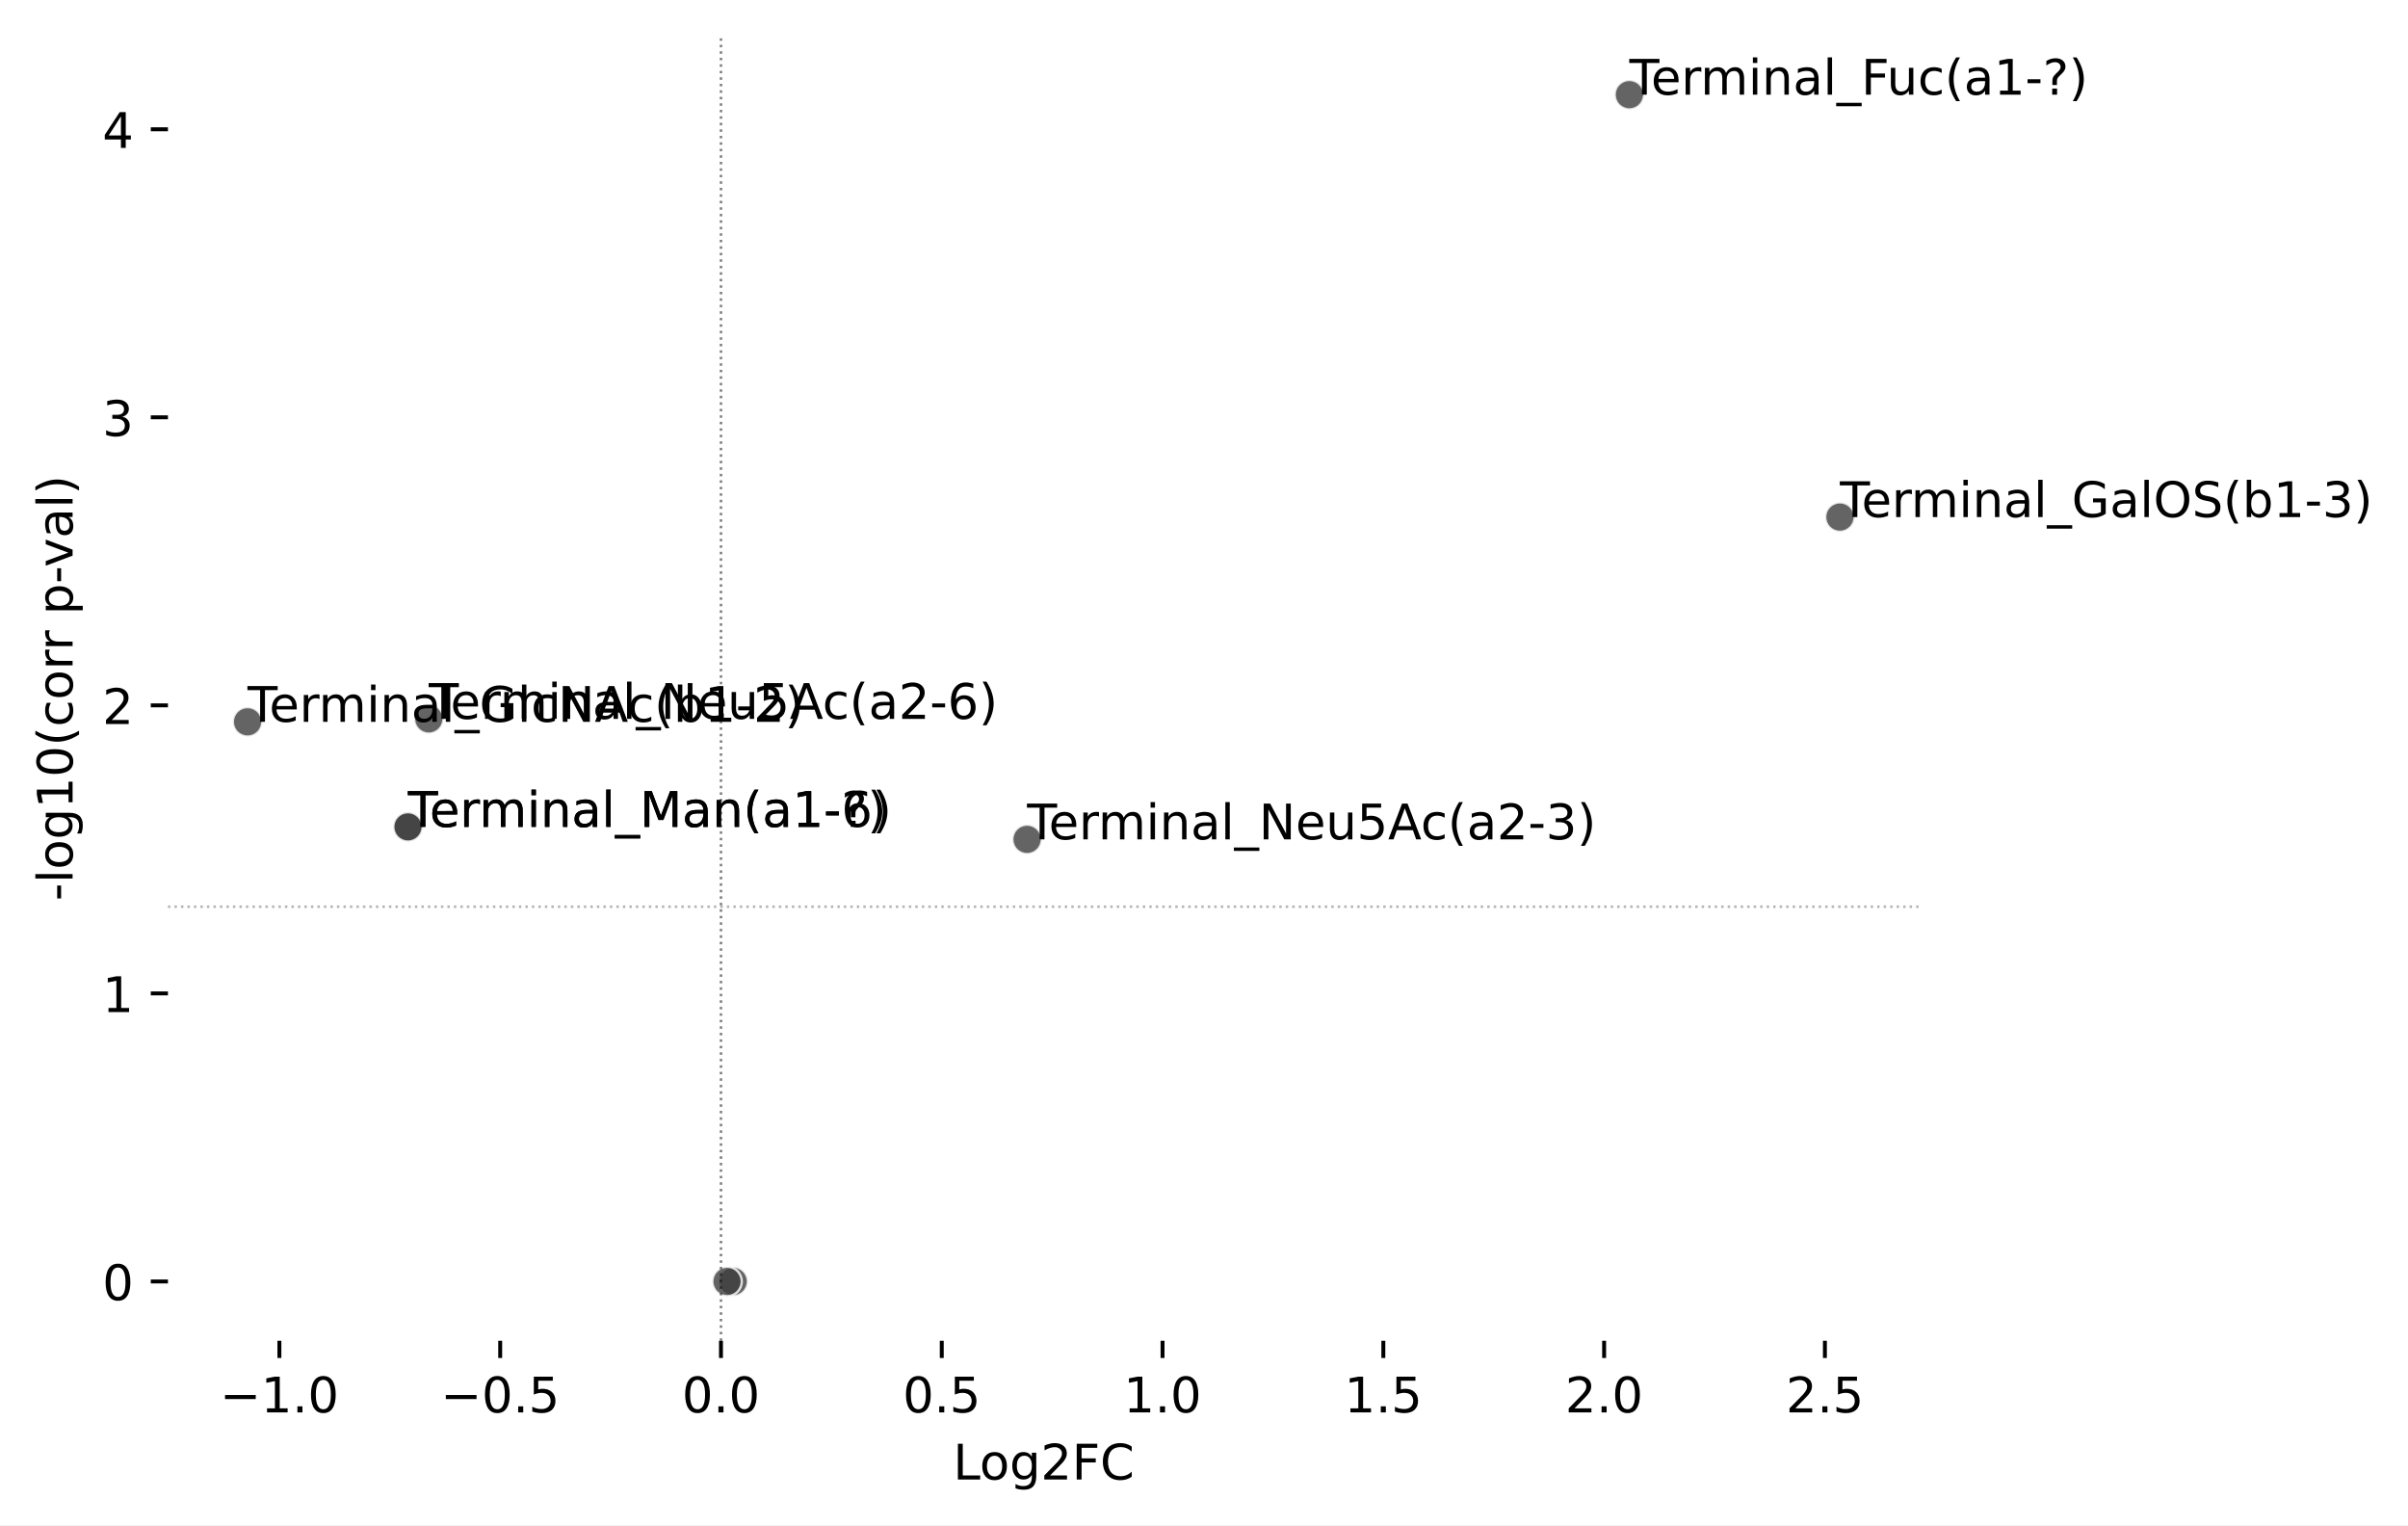
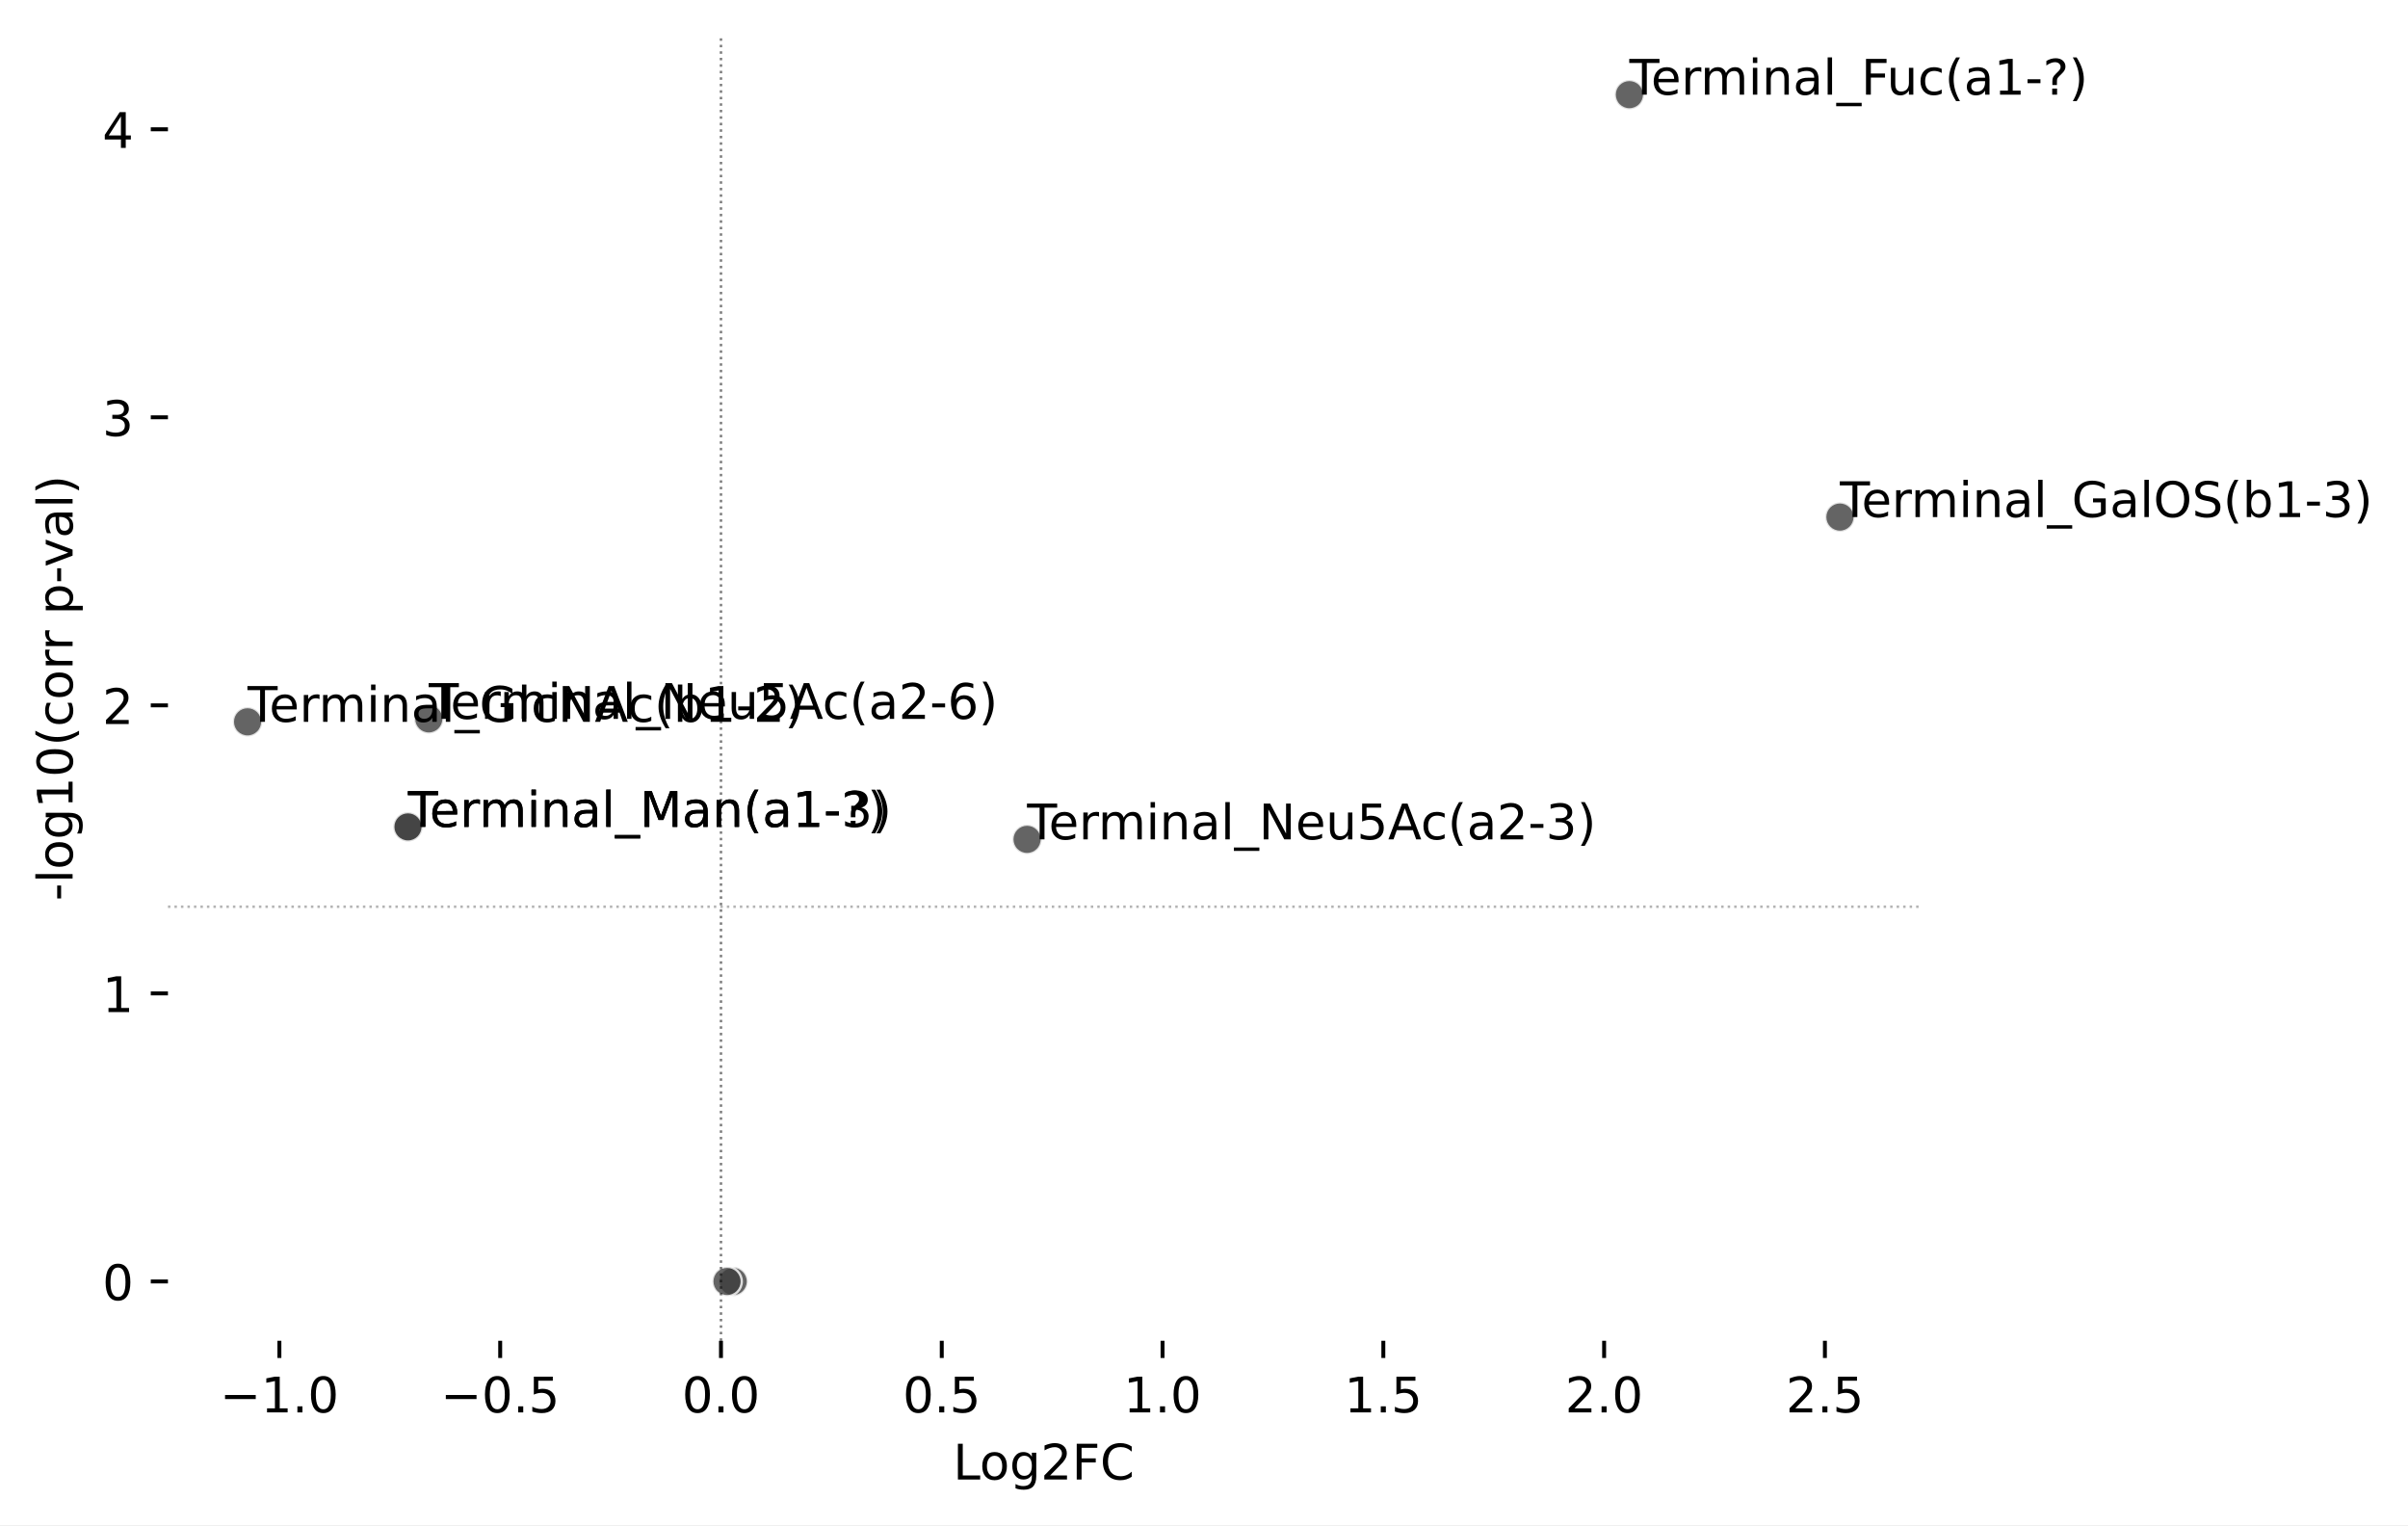
<svg xmlns="http://www.w3.org/2000/svg" xmlns:xlink="http://www.w3.org/1999/xlink" width="490.947pt" height="310.868pt" viewBox="0 0 490.947 310.868" version="1.1">
  <defs>
    <style type="text/css">*{stroke-linejoin: round; stroke-linecap: butt}</style>
  </defs>
  <g id="figure_1">
    <g id="patch_1">
      <path d="M 0 310.868  L 490.947 310.868  L 490.947 0  L 0 0  z " style="fill: #ffffff" />
    </g>
    <g id="axes_1">
      <g id="patch_2">
        <path d="M 34.241 273.312  L 391.361 273.312  L 391.361 7.2  L 34.241 7.2  z " style="fill: #ffffff" />
      </g>
      <g id="PathCollection_1">
        <defs>
-           <path id="m7a9fccf341" d="M 0 3  C 0.796 3 1.559 2.684 2.121 2.121  C 2.684 1.559 3 0.796 3 0  C 3 -0.796 2.684 -1.559 2.121 -2.121  C 1.559 -2.684 0.796 -3 0 -3  C -0.796 -3 -1.559 -2.684 -2.121 -2.121  C -2.684 -1.559 -3 -0.796 -3 0  C -3 0.796 -2.684 1.559 -2.121 2.121  C -1.559 2.684 -0.796 3 0 3  z " style="stroke: #ffffff; stroke-opacity: 0.8; stroke-width: 0.48" />
+           <path id="m7dd6f98928" d="M 0 3  C 0.796 3 1.559 2.684 2.121 2.121  C 2.684 1.559 3 0.796 3 0  C 3 -0.796 2.684 -1.559 2.121 -2.121  C 1.559 -2.684 0.796 -3 0 -3  C -0.796 -3 -1.559 -2.684 -2.121 -2.121  C -2.684 -1.559 -3 -0.796 -3 0  C -3 0.796 -2.684 1.559 -2.121 2.121  C -1.559 2.684 -0.796 3 0 3  z " style="stroke: #ffffff; stroke-opacity: 0.8; stroke-width: 0.48" />
        </defs>
-         <g clip-path="url(#pea404dc3aa)">
-           <use xlink:href="#m7a9fccf341" x="332.201" y="19.296" style="fill: #3e3e3e; fill-opacity: 0.8; stroke: #ffffff; stroke-opacity: 0.8; stroke-width: 0.48" />
-           <use xlink:href="#m7a9fccf341" x="375.128" y="105.401" style="fill: #3e3e3e; fill-opacity: 0.8; stroke: #ffffff; stroke-opacity: 0.8; stroke-width: 0.48" />
-           <use xlink:href="#m7a9fccf341" x="87.421" y="146.534" style="fill: #3e3e3e; fill-opacity: 0.8; stroke: #ffffff; stroke-opacity: 0.8; stroke-width: 0.48" />
-           <use xlink:href="#m7a9fccf341" x="50.473" y="147.137" style="fill: #3e3e3e; fill-opacity: 0.8; stroke: #ffffff; stroke-opacity: 0.8; stroke-width: 0.48" />
-           <use xlink:href="#m7a9fccf341" x="83.178" y="168.552" style="fill: #3e3e3e; fill-opacity: 0.8; stroke: #ffffff; stroke-opacity: 0.8; stroke-width: 0.48" />
-           <use xlink:href="#m7a9fccf341" x="83.178" y="168.552" style="fill: #3e3e3e; fill-opacity: 0.8; stroke: #ffffff; stroke-opacity: 0.8; stroke-width: 0.48" />
-           <use xlink:href="#m7a9fccf341" x="209.402" y="171.096" style="fill: #3e3e3e; fill-opacity: 0.8; stroke: #ffffff; stroke-opacity: 0.8; stroke-width: 0.48" />
-           <use xlink:href="#m7a9fccf341" x="149.481" y="261.216" style="fill: #3e3e3e; fill-opacity: 0.8; stroke: #ffffff; stroke-opacity: 0.8; stroke-width: 0.48" />
-           <use xlink:href="#m7a9fccf341" x="148.231" y="261.216" style="fill: #3e3e3e; fill-opacity: 0.8; stroke: #ffffff; stroke-opacity: 0.8; stroke-width: 0.48" />
+         <g clip-path="url(#p167de5f3a6)">
+           <use xlink:href="#m7dd6f98928" x="332.201" y="19.296" style="fill: #3e3e3e; fill-opacity: 0.8; stroke: #ffffff; stroke-opacity: 0.8; stroke-width: 0.48" />
+           <use xlink:href="#m7dd6f98928" x="375.128" y="105.401" style="fill: #3e3e3e; fill-opacity: 0.8; stroke: #ffffff; stroke-opacity: 0.8; stroke-width: 0.48" />
+           <use xlink:href="#m7dd6f98928" x="87.421" y="146.534" style="fill: #3e3e3e; fill-opacity: 0.8; stroke: #ffffff; stroke-opacity: 0.8; stroke-width: 0.48" />
+           <use xlink:href="#m7dd6f98928" x="50.473" y="147.137" style="fill: #3e3e3e; fill-opacity: 0.8; stroke: #ffffff; stroke-opacity: 0.8; stroke-width: 0.48" />
+           <use xlink:href="#m7dd6f98928" x="83.178" y="168.552" style="fill: #3e3e3e; fill-opacity: 0.8; stroke: #ffffff; stroke-opacity: 0.8; stroke-width: 0.48" />
+           <use xlink:href="#m7dd6f98928" x="83.178" y="168.552" style="fill: #3e3e3e; fill-opacity: 0.8; stroke: #ffffff; stroke-opacity: 0.8; stroke-width: 0.48" />
+           <use xlink:href="#m7dd6f98928" x="209.402" y="171.096" style="fill: #3e3e3e; fill-opacity: 0.8; stroke: #ffffff; stroke-opacity: 0.8; stroke-width: 0.48" />
+           <use xlink:href="#m7dd6f98928" x="149.481" y="261.216" style="fill: #3e3e3e; fill-opacity: 0.8; stroke: #ffffff; stroke-opacity: 0.8; stroke-width: 0.48" />
+           <use xlink:href="#m7dd6f98928" x="148.231" y="261.216" style="fill: #3e3e3e; fill-opacity: 0.8; stroke: #ffffff; stroke-opacity: 0.8; stroke-width: 0.48" />
        </g>
      </g>
      <g id="matplotlib.axis_1">
        <g id="xtick_1">
          <g id="line2d_1">
            <defs>
-               <path id="mf0b6924aff" d="M 0 0  L 0 3.5  " style="stroke: #000000; stroke-width: 0.8" />
+               <path id="m6727a30f99" d="M 0 0  L 0 3.5  " style="stroke: #000000; stroke-width: 0.8" />
            </defs>
            <g>
-               <use xlink:href="#mf0b6924aff" x="56.964" y="273.312" style="stroke: #000000; stroke-width: 0.8" />
+               <use xlink:href="#m6727a30f99" x="56.964" y="273.312" style="stroke: #000000; stroke-width: 0.8" />
            </g>
          </g>
          <g id="text_1">
            <g transform="translate(44.82267 287.9104) scale(0.1 -0.1)">
              <defs>
                <path id="DejaVuSans-2212" d="M 678 2272  L 4684 2272  L 4684 1741  L 678 1741  L 678 2272  z " transform="scale(0.015625)" />
                <path id="DejaVuSans-31" d="M 794 531  L 1825 531  L 1825 4091  L 703 3866  L 703 4441  L 1819 4666  L 2450 4666  L 2450 531  L 3481 531  L 3481 0  L 794 0  L 794 531  z " transform="scale(0.015625)" />
                <path id="DejaVuSans-2e" d="M 684 794  L 1344 794  L 1344 0  L 684 0  L 684 794  z " transform="scale(0.015625)" />
                <path id="DejaVuSans-30" d="M 2034 4250  Q 1547 4250 1301 3770  Q 1056 3291 1056 2328  Q 1056 1369 1301 889  Q 1547 409 2034 409  Q 2525 409 2770 889  Q 3016 1369 3016 2328  Q 3016 3291 2770 3770  Q 2525 4250 2034 4250  z M 2034 4750  Q 2819 4750 3233 4129  Q 3647 3509 3647 2328  Q 3647 1150 3233 529  Q 2819 -91 2034 -91  Q 1250 -91 836 529  Q 422 1150 422 2328  Q 422 3509 836 4129  Q 1250 4750 2034 4750  z " transform="scale(0.015625)" />
              </defs>
              <use xlink:href="#DejaVuSans-2212" />
              <use xlink:href="#DejaVuSans-31" x="83.789" />
              <use xlink:href="#DejaVuSans-2e" x="147.412" />
              <use xlink:href="#DejaVuSans-30" x="179.199" />
            </g>
          </g>
        </g>
        <g id="xtick_2">
          <g id="line2d_2">
            <g>
-               <use xlink:href="#mf0b6924aff" x="101.979" y="273.312" style="stroke: #000000; stroke-width: 0.8" />
+               <use xlink:href="#m6727a30f99" x="101.979" y="273.312" style="stroke: #000000; stroke-width: 0.8" />
            </g>
          </g>
          <g id="text_2">
            <g transform="translate(89.83716 287.9104) scale(0.1 -0.1)">
              <defs>
                <path id="DejaVuSans-35" d="M 691 4666  L 3169 4666  L 3169 4134  L 1269 4134  L 1269 2991  Q 1406 3038 1543 3061  Q 1681 3084 1819 3084  Q 2600 3084 3056 2656  Q 3513 2228 3513 1497  Q 3513 744 3044 326  Q 2575 -91 1722 -91  Q 1428 -91 1123 -41  Q 819 9 494 109  L 494 744  Q 775 591 1075 516  Q 1375 441 1709 441  Q 2250 441 2565 725  Q 2881 1009 2881 1497  Q 2881 1984 2565 2268  Q 2250 2553 1709 2553  Q 1456 2553 1204 2497  Q 953 2441 691 2322  L 691 4666  z " transform="scale(0.015625)" />
              </defs>
              <use xlink:href="#DejaVuSans-2212" />
              <use xlink:href="#DejaVuSans-30" x="83.789" />
              <use xlink:href="#DejaVuSans-2e" x="147.412" />
              <use xlink:href="#DejaVuSans-35" x="179.199" />
            </g>
          </g>
        </g>
        <g id="xtick_3">
          <g id="line2d_3">
            <g>
-               <use xlink:href="#mf0b6924aff" x="146.993" y="273.312" style="stroke: #000000; stroke-width: 0.8" />
+               <use xlink:href="#m6727a30f99" x="146.993" y="273.312" style="stroke: #000000; stroke-width: 0.8" />
            </g>
          </g>
          <g id="text_3">
            <g transform="translate(139.0415 287.9104) scale(0.1 -0.1)">
              <use xlink:href="#DejaVuSans-30" />
              <use xlink:href="#DejaVuSans-2e" x="63.623" />
              <use xlink:href="#DejaVuSans-30" x="95.41" />
            </g>
          </g>
        </g>
        <g id="xtick_4">
          <g id="line2d_4">
            <g>
-               <use xlink:href="#mf0b6924aff" x="192.008" y="273.312" style="stroke: #000000; stroke-width: 0.8" />
+               <use xlink:href="#m6727a30f99" x="192.008" y="273.312" style="stroke: #000000; stroke-width: 0.8" />
            </g>
          </g>
          <g id="text_4">
            <g transform="translate(184.056 287.9104) scale(0.1 -0.1)">
              <use xlink:href="#DejaVuSans-30" />
              <use xlink:href="#DejaVuSans-2e" x="63.623" />
              <use xlink:href="#DejaVuSans-35" x="95.41" />
            </g>
          </g>
        </g>
        <g id="xtick_5">
          <g id="line2d_5">
            <g>
-               <use xlink:href="#mf0b6924aff" x="237.022" y="273.312" style="stroke: #000000; stroke-width: 0.8" />
+               <use xlink:href="#m6727a30f99" x="237.022" y="273.312" style="stroke: #000000; stroke-width: 0.8" />
            </g>
          </g>
          <g id="text_5">
            <g transform="translate(229.0705 287.9104) scale(0.1 -0.1)">
              <use xlink:href="#DejaVuSans-31" />
              <use xlink:href="#DejaVuSans-2e" x="63.623" />
              <use xlink:href="#DejaVuSans-30" x="95.41" />
            </g>
          </g>
        </g>
        <g id="xtick_6">
          <g id="line2d_6">
            <g>
-               <use xlink:href="#mf0b6924aff" x="282.037" y="273.312" style="stroke: #000000; stroke-width: 0.8" />
+               <use xlink:href="#m6727a30f99" x="282.037" y="273.312" style="stroke: #000000; stroke-width: 0.8" />
            </g>
          </g>
          <g id="text_6">
            <g transform="translate(274.085 287.9104) scale(0.1 -0.1)">
              <use xlink:href="#DejaVuSans-31" />
              <use xlink:href="#DejaVuSans-2e" x="63.623" />
              <use xlink:href="#DejaVuSans-35" x="95.41" />
            </g>
          </g>
        </g>
        <g id="xtick_7">
          <g id="line2d_7">
            <g>
-               <use xlink:href="#mf0b6924aff" x="327.051" y="273.312" style="stroke: #000000; stroke-width: 0.8" />
+               <use xlink:href="#m6727a30f99" x="327.051" y="273.312" style="stroke: #000000; stroke-width: 0.8" />
            </g>
          </g>
          <g id="text_7">
            <g transform="translate(319.0995 287.9104) scale(0.1 -0.1)">
              <defs>
                <path id="DejaVuSans-32" d="M 1228 531  L 3431 531  L 3431 0  L 469 0  L 469 531  Q 828 903 1448 1529  Q 2069 2156 2228 2338  Q 2531 2678 2651 2914  Q 2772 3150 2772 3378  Q 2772 3750 2511 3984  Q 2250 4219 1831 4219  Q 1534 4219 1204 4116  Q 875 4013 500 3803  L 500 4441  Q 881 4594 1212 4672  Q 1544 4750 1819 4750  Q 2544 4750 2975 4387  Q 3406 4025 3406 3419  Q 3406 3131 3298 2873  Q 3191 2616 2906 2266  Q 2828 2175 2409 1742  Q 1991 1309 1228 531  z " transform="scale(0.015625)" />
              </defs>
              <use xlink:href="#DejaVuSans-32" />
              <use xlink:href="#DejaVuSans-2e" x="63.623" />
              <use xlink:href="#DejaVuSans-30" x="95.41" />
            </g>
          </g>
        </g>
        <g id="xtick_8">
          <g id="line2d_8">
            <g>
-               <use xlink:href="#mf0b6924aff" x="372.066" y="273.312" style="stroke: #000000; stroke-width: 0.8" />
+               <use xlink:href="#m6727a30f99" x="372.066" y="273.312" style="stroke: #000000; stroke-width: 0.8" />
            </g>
          </g>
          <g id="text_8">
            <g transform="translate(364.114 287.9104) scale(0.1 -0.1)">
              <use xlink:href="#DejaVuSans-32" />
              <use xlink:href="#DejaVuSans-2e" x="63.623" />
              <use xlink:href="#DejaVuSans-35" x="95.41" />
            </g>
          </g>
        </g>
        <g id="text_9">
          <g transform="translate(194.3202 301.5886) scale(0.1 -0.1)">
            <defs>
              <path id="DejaVuSans-4c" d="M 628 4666  L 1259 4666  L 1259 531  L 3531 531  L 3531 0  L 628 0  L 628 4666  z " transform="scale(0.015625)" />
              <path id="DejaVuSans-6f" d="M 1959 3097  Q 1497 3097 1228 2736  Q 959 2375 959 1747  Q 959 1119 1226 758  Q 1494 397 1959 397  Q 2419 397 2687 759  Q 2956 1122 2956 1747  Q 2956 2369 2687 2733  Q 2419 3097 1959 3097  z M 1959 3584  Q 2709 3584 3137 3096  Q 3566 2609 3566 1747  Q 3566 888 3137 398  Q 2709 -91 1959 -91  Q 1206 -91 779 398  Q 353 888 353 1747  Q 353 2609 779 3096  Q 1206 3584 1959 3584  z " transform="scale(0.015625)" />
              <path id="DejaVuSans-67" d="M 2906 1791  Q 2906 2416 2648 2759  Q 2391 3103 1925 3103  Q 1463 3103 1205 2759  Q 947 2416 947 1791  Q 947 1169 1205 825  Q 1463 481 1925 481  Q 2391 481 2648 825  Q 2906 1169 2906 1791  z M 3481 434  Q 3481 -459 3084 -895  Q 2688 -1331 1869 -1331  Q 1566 -1331 1297 -1286  Q 1028 -1241 775 -1147  L 775 -588  Q 1028 -725 1275 -790  Q 1522 -856 1778 -856  Q 2344 -856 2625 -561  Q 2906 -266 2906 331  L 2906 616  Q 2728 306 2450 153  Q 2172 0 1784 0  Q 1141 0 747 490  Q 353 981 353 1791  Q 353 2603 747 3093  Q 1141 3584 1784 3584  Q 2172 3584 2450 3431  Q 2728 3278 2906 2969  L 2906 3500  L 3481 3500  L 3481 434  z " transform="scale(0.015625)" />
              <path id="DejaVuSans-46" d="M 628 4666  L 3309 4666  L 3309 4134  L 1259 4134  L 1259 2759  L 3109 2759  L 3109 2228  L 1259 2228  L 1259 0  L 628 0  L 628 4666  z " transform="scale(0.015625)" />
              <path id="DejaVuSans-43" d="M 4122 4306  L 4122 3641  Q 3803 3938 3442 4084  Q 3081 4231 2675 4231  Q 1875 4231 1450 3742  Q 1025 3253 1025 2328  Q 1025 1406 1450 917  Q 1875 428 2675 428  Q 3081 428 3442 575  Q 3803 722 4122 1019  L 4122 359  Q 3791 134 3420 21  Q 3050 -91 2638 -91  Q 1578 -91 968 557  Q 359 1206 359 2328  Q 359 3453 968 4101  Q 1578 4750 2638 4750  Q 3056 4750 3426 4639  Q 3797 4528 4122 4306  z " transform="scale(0.015625)" />
            </defs>
            <use xlink:href="#DejaVuSans-4c" />
            <use xlink:href="#DejaVuSans-6f" x="53.963" />
            <use xlink:href="#DejaVuSans-67" x="115.145" />
            <use xlink:href="#DejaVuSans-32" x="178.621" />
            <use xlink:href="#DejaVuSans-46" x="242.244" />
            <use xlink:href="#DejaVuSans-43" x="299.764" />
          </g>
        </g>
      </g>
      <g id="matplotlib.axis_2">
        <g id="ytick_1">
          <g id="line2d_9">
            <defs>
-               <path id="m17c3572cb4" d="M 0 0  L -3.5 0  " style="stroke: #000000; stroke-width: 0.8" />
+               <path id="mb93ea4be23" d="M 0 0  L -3.5 0  " style="stroke: #000000; stroke-width: 0.8" />
            </defs>
            <g>
-               <use xlink:href="#m17c3572cb4" x="34.241" y="261.216" style="stroke: #000000; stroke-width: 0.8" />
+               <use xlink:href="#mb93ea4be23" x="34.241" y="261.216" style="stroke: #000000; stroke-width: 0.8" />
            </g>
          </g>
          <g id="text_10">
            <g transform="translate(20.87813 265.0152) scale(0.1 -0.1)">
              <use xlink:href="#DejaVuSans-30" />
            </g>
          </g>
        </g>
        <g id="ytick_2">
          <g id="line2d_10">
            <g>
-               <use xlink:href="#m17c3572cb4" x="34.241" y="202.501" style="stroke: #000000; stroke-width: 0.8" />
+               <use xlink:href="#mb93ea4be23" x="34.241" y="202.501" style="stroke: #000000; stroke-width: 0.8" />
            </g>
          </g>
          <g id="text_11">
            <g transform="translate(20.87813 206.2998) scale(0.1 -0.1)">
              <use xlink:href="#DejaVuSans-31" />
            </g>
          </g>
        </g>
        <g id="ytick_3">
          <g id="line2d_11">
            <g>
-               <use xlink:href="#m17c3572cb4" x="34.241" y="143.785" style="stroke: #000000; stroke-width: 0.8" />
+               <use xlink:href="#mb93ea4be23" x="34.241" y="143.785" style="stroke: #000000; stroke-width: 0.8" />
            </g>
          </g>
          <g id="text_12">
            <g transform="translate(20.87813 147.5844) scale(0.1 -0.1)">
              <use xlink:href="#DejaVuSans-32" />
            </g>
          </g>
        </g>
        <g id="ytick_4">
          <g id="line2d_12">
            <g>
-               <use xlink:href="#m17c3572cb4" x="34.241" y="85.07" style="stroke: #000000; stroke-width: 0.8" />
+               <use xlink:href="#mb93ea4be23" x="34.241" y="85.07" style="stroke: #000000; stroke-width: 0.8" />
            </g>
          </g>
          <g id="text_13">
            <g transform="translate(20.87813 88.86893) scale(0.1 -0.1)">
              <defs>
                <path id="DejaVuSans-33" d="M 2597 2516  Q 3050 2419 3304 2112  Q 3559 1806 3559 1356  Q 3559 666 3084 287  Q 2609 -91 1734 -91  Q 1441 -91 1130 -33  Q 819 25 488 141  L 488 750  Q 750 597 1062 519  Q 1375 441 1716 441  Q 2309 441 2620 675  Q 2931 909 2931 1356  Q 2931 1769 2642 2001  Q 2353 2234 1838 2234  L 1294 2234  L 1294 2753  L 1863 2753  Q 2328 2753 2575 2939  Q 2822 3125 2822 3475  Q 2822 3834 2567 4026  Q 2313 4219 1838 4219  Q 1578 4219 1281 4162  Q 984 4106 628 3988  L 628 4550  Q 988 4650 1302 4700  Q 1616 4750 1894 4750  Q 2613 4750 3031 4423  Q 3450 4097 3450 3541  Q 3450 3153 3228 2886  Q 3006 2619 2597 2516  z " transform="scale(0.015625)" />
              </defs>
              <use xlink:href="#DejaVuSans-33" />
            </g>
          </g>
        </g>
        <g id="ytick_5">
          <g id="line2d_13">
            <g>
-               <use xlink:href="#m17c3572cb4" x="34.241" y="26.354" style="stroke: #000000; stroke-width: 0.8" />
+               <use xlink:href="#mb93ea4be23" x="34.241" y="26.354" style="stroke: #000000; stroke-width: 0.8" />
            </g>
          </g>
          <g id="text_14">
            <g transform="translate(20.87813 30.1535) scale(0.1 -0.1)">
              <defs>
                <path id="DejaVuSans-34" d="M 2419 4116  L 825 1625  L 2419 1625  L 2419 4116  z M 2253 4666  L 3047 4666  L 3047 1625  L 3713 1625  L 3713 1100  L 3047 1100  L 3047 0  L 2419 0  L 2419 1100  L 313 1100  L 313 1709  L 2253 4666  z " transform="scale(0.015625)" />
              </defs>
              <use xlink:href="#DejaVuSans-34" />
            </g>
          </g>
        </g>
        <g id="text_15">
          <g transform="translate(14.79844 183.6271) rotate(-90) scale(0.1 -0.1)">
            <defs>
              <path id="DejaVuSans-2d" d="M 313 2009  L 1997 2009  L 1997 1497  L 313 1497  L 313 2009  z " transform="scale(0.015625)" />
              <path id="DejaVuSans-6c" d="M 603 4863  L 1178 4863  L 1178 0  L 603 0  L 603 4863  z " transform="scale(0.015625)" />
              <path id="DejaVuSans-28" d="M 1984 4856  Q 1566 4138 1362 3434  Q 1159 2731 1159 2009  Q 1159 1288 1364 580  Q 1569 -128 1984 -844  L 1484 -844  Q 1016 -109 783 600  Q 550 1309 550 2009  Q 550 2706 781 3412  Q 1013 4119 1484 4856  L 1984 4856  z " transform="scale(0.015625)" />
              <path id="DejaVuSans-63" d="M 3122 3366  L 3122 2828  Q 2878 2963 2633 3030  Q 2388 3097 2138 3097  Q 1578 3097 1268 2742  Q 959 2388 959 1747  Q 959 1106 1268 751  Q 1578 397 2138 397  Q 2388 397 2633 464  Q 2878 531 3122 666  L 3122 134  Q 2881 22 2623 -34  Q 2366 -91 2075 -91  Q 1284 -91 818 406  Q 353 903 353 1747  Q 353 2603 823 3093  Q 1294 3584 2113 3584  Q 2378 3584 2631 3529  Q 2884 3475 3122 3366  z " transform="scale(0.015625)" />
              <path id="DejaVuSans-72" d="M 2631 2963  Q 2534 3019 2420 3045  Q 2306 3072 2169 3072  Q 1681 3072 1420 2755  Q 1159 2438 1159 1844  L 1159 0  L 581 0  L 581 3500  L 1159 3500  L 1159 2956  Q 1341 3275 1631 3429  Q 1922 3584 2338 3584  Q 2397 3584 2469 3576  Q 2541 3569 2628 3553  L 2631 2963  z " transform="scale(0.015625)" />
              <path id="DejaVuSans-20" transform="scale(0.015625)" />
              <path id="DejaVuSans-70" d="M 1159 525  L 1159 -1331  L 581 -1331  L 581 3500  L 1159 3500  L 1159 2969  Q 1341 3281 1617 3432  Q 1894 3584 2278 3584  Q 2916 3584 3314 3078  Q 3713 2572 3713 1747  Q 3713 922 3314 415  Q 2916 -91 2278 -91  Q 1894 -91 1617 61  Q 1341 213 1159 525  z M 3116 1747  Q 3116 2381 2855 2742  Q 2594 3103 2138 3103  Q 1681 3103 1420 2742  Q 1159 2381 1159 1747  Q 1159 1113 1420 752  Q 1681 391 2138 391  Q 2594 391 2855 752  Q 3116 1113 3116 1747  z " transform="scale(0.015625)" />
              <path id="DejaVuSans-76" d="M 191 3500  L 800 3500  L 1894 563  L 2988 3500  L 3597 3500  L 2284 0  L 1503 0  L 191 3500  z " transform="scale(0.015625)" />
              <path id="DejaVuSans-61" d="M 2194 1759  Q 1497 1759 1228 1600  Q 959 1441 959 1056  Q 959 750 1161 570  Q 1363 391 1709 391  Q 2188 391 2477 730  Q 2766 1069 2766 1631  L 2766 1759  L 2194 1759  z M 3341 1997  L 3341 0  L 2766 0  L 2766 531  Q 2569 213 2275 61  Q 1981 -91 1556 -91  Q 1019 -91 701 211  Q 384 513 384 1019  Q 384 1609 779 1909  Q 1175 2209 1959 2209  L 2766 2209  L 2766 2266  Q 2766 2663 2505 2880  Q 2244 3097 1772 3097  Q 1472 3097 1187 3025  Q 903 2953 641 2809  L 641 3341  Q 956 3463 1253 3523  Q 1550 3584 1831 3584  Q 2591 3584 2966 3190  Q 3341 2797 3341 1997  z " transform="scale(0.015625)" />
              <path id="DejaVuSans-29" d="M 513 4856  L 1013 4856  Q 1481 4119 1714 3412  Q 1947 2706 1947 2009  Q 1947 1309 1714 600  Q 1481 -109 1013 -844  L 513 -844  Q 928 -128 1133 580  Q 1338 1288 1338 2009  Q 1338 2731 1133 3434  Q 928 4138 513 4856  z " transform="scale(0.015625)" />
            </defs>
            <use xlink:href="#DejaVuSans-2d" />
            <use xlink:href="#DejaVuSans-6c" x="36.084" />
            <use xlink:href="#DejaVuSans-6f" x="63.867" />
            <use xlink:href="#DejaVuSans-67" x="125.049" />
            <use xlink:href="#DejaVuSans-31" x="188.525" />
            <use xlink:href="#DejaVuSans-30" x="252.148" />
            <use xlink:href="#DejaVuSans-28" x="315.771" />
            <use xlink:href="#DejaVuSans-63" x="354.785" />
            <use xlink:href="#DejaVuSans-6f" x="409.766" />
            <use xlink:href="#DejaVuSans-72" x="470.947" />
            <use xlink:href="#DejaVuSans-72" x="510.311" />
            <use xlink:href="#DejaVuSans-20" x="551.424" />
            <use xlink:href="#DejaVuSans-70" x="583.211" />
            <use xlink:href="#DejaVuSans-2d" x="646.688" />
            <use xlink:href="#DejaVuSans-76" x="680.146" />
            <use xlink:href="#DejaVuSans-61" x="739.326" />
            <use xlink:href="#DejaVuSans-6c" x="800.605" />
            <use xlink:href="#DejaVuSans-29" x="828.389" />
          </g>
        </g>
      </g>
      <g id="line2d_14">
-         <path d="M 34.241 184.825  L 391.361 184.825  " clip-path="url(#pea404dc3aa)" style="fill: none; stroke-dasharray: 0.5,0.825; stroke-dashoffset: 0; stroke: #000000; stroke-opacity: 0.3; stroke-width: 0.5" />
+         <path d="M 34.241 184.825  L 391.361 184.825  " clip-path="url(#p167de5f3a6)" style="fill: none; stroke-dasharray: 0.5,0.825; stroke-dashoffset: 0; stroke: #000000; stroke-opacity: 0.3; stroke-width: 0.5" />
      </g>
      <g id="line2d_15">
-         <path d="M 146.993 273.312  L 146.993 7.2  " clip-path="url(#pea404dc3aa)" style="fill: none; stroke-dasharray: 0.5,0.825; stroke-dashoffset: 0; stroke: #000000; stroke-opacity: 0.3; stroke-width: 0.5" />
+         <path d="M 146.993 273.312  L 146.993 7.2  " clip-path="url(#p167de5f3a6)" style="fill: none; stroke-dasharray: 0.5,0.825; stroke-dashoffset: 0; stroke: #000000; stroke-opacity: 0.3; stroke-width: 0.5" />
      </g>
      <g id="line2d_16">
-         <path d="M 146.993 273.312  L 146.993 7.2  " clip-path="url(#pea404dc3aa)" style="fill: none; stroke-dasharray: 0.5,0.825; stroke-dashoffset: 0; stroke: #000000; stroke-opacity: 0.3; stroke-width: 0.5" />
+         <path d="M 146.993 273.312  L 146.993 7.2  " clip-path="url(#p167de5f3a6)" style="fill: none; stroke-dasharray: 0.5,0.825; stroke-dashoffset: 0; stroke: #000000; stroke-opacity: 0.3; stroke-width: 0.5" />
      </g>
      <g id="text_16">
        <g transform="translate(332.2012 19.296) scale(0.1 -0.1)">
          <defs>
            <path id="DejaVuSans-54" d="M -19 4666  L 3928 4666  L 3928 4134  L 2272 4134  L 2272 0  L 1638 0  L 1638 4134  L -19 4134  L -19 4666  z " transform="scale(0.015625)" />
            <path id="DejaVuSans-65" d="M 3597 1894  L 3597 1613  L 953 1613  Q 991 1019 1311 708  Q 1631 397 2203 397  Q 2534 397 2845 478  Q 3156 559 3463 722  L 3463 178  Q 3153 47 2828 -22  Q 2503 -91 2169 -91  Q 1331 -91 842 396  Q 353 884 353 1716  Q 353 2575 817 3079  Q 1281 3584 2069 3584  Q 2775 3584 3186 3129  Q 3597 2675 3597 1894  z M 3022 2063  Q 3016 2534 2758 2815  Q 2500 3097 2075 3097  Q 1594 3097 1305 2825  Q 1016 2553 972 2059  L 3022 2063  z " transform="scale(0.015625)" />
            <path id="DejaVuSans-6d" d="M 3328 2828  Q 3544 3216 3844 3400  Q 4144 3584 4550 3584  Q 5097 3584 5394 3201  Q 5691 2819 5691 2113  L 5691 0  L 5113 0  L 5113 2094  Q 5113 2597 4934 2840  Q 4756 3084 4391 3084  Q 3944 3084 3684 2787  Q 3425 2491 3425 1978  L 3425 0  L 2847 0  L 2847 2094  Q 2847 2600 2669 2842  Q 2491 3084 2119 3084  Q 1678 3084 1418 2786  Q 1159 2488 1159 1978  L 1159 0  L 581 0  L 581 3500  L 1159 3500  L 1159 2956  Q 1356 3278 1631 3431  Q 1906 3584 2284 3584  Q 2666 3584 2933 3390  Q 3200 3197 3328 2828  z " transform="scale(0.015625)" />
            <path id="DejaVuSans-69" d="M 603 3500  L 1178 3500  L 1178 0  L 603 0  L 603 3500  z M 603 4863  L 1178 4863  L 1178 4134  L 603 4134  L 603 4863  z " transform="scale(0.015625)" />
            <path id="DejaVuSans-6e" d="M 3513 2113  L 3513 0  L 2938 0  L 2938 2094  Q 2938 2591 2744 2837  Q 2550 3084 2163 3084  Q 1697 3084 1428 2787  Q 1159 2491 1159 1978  L 1159 0  L 581 0  L 581 3500  L 1159 3500  L 1159 2956  Q 1366 3272 1645 3428  Q 1925 3584 2291 3584  Q 2894 3584 3203 3211  Q 3513 2838 3513 2113  z " transform="scale(0.015625)" />
            <path id="DejaVuSans-5f" d="M 3263 -1063  L 3263 -1509  L -63 -1509  L -63 -1063  L 3263 -1063  z " transform="scale(0.015625)" />
            <path id="DejaVuSans-75" d="M 544 1381  L 544 3500  L 1119 3500  L 1119 1403  Q 1119 906 1312 657  Q 1506 409 1894 409  Q 2359 409 2629 706  Q 2900 1003 2900 1516  L 2900 3500  L 3475 3500  L 3475 0  L 2900 0  L 2900 538  Q 2691 219 2414 64  Q 2138 -91 1772 -91  Q 1169 -91 856 284  Q 544 659 544 1381  z M 1991 3584  L 1991 3584  z " transform="scale(0.015625)" />
            <path id="DejaVuSans-3f" d="M 1222 794  L 1856 794  L 1856 0  L 1222 0  L 1222 794  z M 1838 1253  L 1241 1253  L 1241 1734  Q 1241 2050 1328 2253  Q 1416 2456 1697 2725  L 1978 3003  Q 2156 3169 2236 3316  Q 2316 3463 2316 3616  Q 2316 3894 2111 4066  Q 1906 4238 1569 4238  Q 1322 4238 1042 4128  Q 763 4019 459 3809  L 459 4397  Q 753 4575 1054 4662  Q 1356 4750 1678 4750  Q 2253 4750 2601 4447  Q 2950 4144 2950 3647  Q 2950 3409 2837 3195  Q 2725 2981 2444 2713  L 2169 2444  Q 2022 2297 1961 2214  Q 1900 2131 1875 2053  Q 1856 1988 1847 1894  Q 1838 1800 1838 1638  L 1838 1253  z " transform="scale(0.015625)" />
          </defs>
          <use xlink:href="#DejaVuSans-54" />
          <use xlink:href="#DejaVuSans-65" x="44.084" />
          <use xlink:href="#DejaVuSans-72" x="105.607" />
          <use xlink:href="#DejaVuSans-6d" x="144.971" />
          <use xlink:href="#DejaVuSans-69" x="242.383" />
          <use xlink:href="#DejaVuSans-6e" x="270.166" />
          <use xlink:href="#DejaVuSans-61" x="333.545" />
          <use xlink:href="#DejaVuSans-6c" x="394.824" />
          <use xlink:href="#DejaVuSans-5f" x="422.607" />
          <use xlink:href="#DejaVuSans-46" x="472.607" />
          <use xlink:href="#DejaVuSans-75" x="524.627" />
          <use xlink:href="#DejaVuSans-63" x="588.006" />
          <use xlink:href="#DejaVuSans-28" x="642.986" />
          <use xlink:href="#DejaVuSans-61" x="682" />
          <use xlink:href="#DejaVuSans-31" x="743.279" />
          <use xlink:href="#DejaVuSans-2d" x="806.902" />
          <use xlink:href="#DejaVuSans-3f" x="842.986" />
          <use xlink:href="#DejaVuSans-29" x="896.062" />
        </g>
      </g>
      <g id="text_17">
        <g transform="translate(375.1279 105.4013) scale(0.1 -0.1)">
          <defs>
            <path id="DejaVuSans-47" d="M 3809 666  L 3809 1919  L 2778 1919  L 2778 2438  L 4434 2438  L 4434 434  Q 4069 175 3628 42  Q 3188 -91 2688 -91  Q 1594 -91 976 548  Q 359 1188 359 2328  Q 359 3472 976 4111  Q 1594 4750 2688 4750  Q 3144 4750 3555 4637  Q 3966 4525 4313 4306  L 4313 3634  Q 3963 3931 3569 4081  Q 3175 4231 2741 4231  Q 1884 4231 1454 3753  Q 1025 3275 1025 2328  Q 1025 1384 1454 906  Q 1884 428 2741 428  Q 3075 428 3337 486  Q 3600 544 3809 666  z " transform="scale(0.015625)" />
            <path id="DejaVuSans-4f" d="M 2522 4238  Q 1834 4238 1429 3725  Q 1025 3213 1025 2328  Q 1025 1447 1429 934  Q 1834 422 2522 422  Q 3209 422 3611 934  Q 4013 1447 4013 2328  Q 4013 3213 3611 3725  Q 3209 4238 2522 4238  z M 2522 4750  Q 3503 4750 4090 4092  Q 4678 3434 4678 2328  Q 4678 1225 4090 567  Q 3503 -91 2522 -91  Q 1538 -91 948 565  Q 359 1222 359 2328  Q 359 3434 948 4092  Q 1538 4750 2522 4750  z " transform="scale(0.015625)" />
            <path id="DejaVuSans-53" d="M 3425 4513  L 3425 3897  Q 3066 4069 2747 4153  Q 2428 4238 2131 4238  Q 1616 4238 1336 4038  Q 1056 3838 1056 3469  Q 1056 3159 1242 3001  Q 1428 2844 1947 2747  L 2328 2669  Q 3034 2534 3370 2195  Q 3706 1856 3706 1288  Q 3706 609 3251 259  Q 2797 -91 1919 -91  Q 1588 -91 1214 -16  Q 841 59 441 206  L 441 856  Q 825 641 1194 531  Q 1563 422 1919 422  Q 2459 422 2753 634  Q 3047 847 3047 1241  Q 3047 1584 2836 1778  Q 2625 1972 2144 2069  L 1759 2144  Q 1053 2284 737 2584  Q 422 2884 422 3419  Q 422 4038 858 4394  Q 1294 4750 2059 4750  Q 2388 4750 2728 4690  Q 3069 4631 3425 4513  z " transform="scale(0.015625)" />
            <path id="DejaVuSans-62" d="M 3116 1747  Q 3116 2381 2855 2742  Q 2594 3103 2138 3103  Q 1681 3103 1420 2742  Q 1159 2381 1159 1747  Q 1159 1113 1420 752  Q 1681 391 2138 391  Q 2594 391 2855 752  Q 3116 1113 3116 1747  z M 1159 2969  Q 1341 3281 1617 3432  Q 1894 3584 2278 3584  Q 2916 3584 3314 3078  Q 3713 2572 3713 1747  Q 3713 922 3314 415  Q 2916 -91 2278 -91  Q 1894 -91 1617 61  Q 1341 213 1159 525  L 1159 0  L 581 0  L 581 4863  L 1159 4863  L 1159 2969  z " transform="scale(0.015625)" />
          </defs>
          <use xlink:href="#DejaVuSans-54" />
          <use xlink:href="#DejaVuSans-65" x="44.084" />
          <use xlink:href="#DejaVuSans-72" x="105.607" />
          <use xlink:href="#DejaVuSans-6d" x="144.971" />
          <use xlink:href="#DejaVuSans-69" x="242.383" />
          <use xlink:href="#DejaVuSans-6e" x="270.166" />
          <use xlink:href="#DejaVuSans-61" x="333.545" />
          <use xlink:href="#DejaVuSans-6c" x="394.824" />
          <use xlink:href="#DejaVuSans-5f" x="422.607" />
          <use xlink:href="#DejaVuSans-47" x="472.607" />
          <use xlink:href="#DejaVuSans-61" x="550.098" />
          <use xlink:href="#DejaVuSans-6c" x="611.377" />
          <use xlink:href="#DejaVuSans-4f" x="639.16" />
          <use xlink:href="#DejaVuSans-53" x="717.871" />
          <use xlink:href="#DejaVuSans-28" x="781.348" />
          <use xlink:href="#DejaVuSans-62" x="820.361" />
          <use xlink:href="#DejaVuSans-31" x="883.838" />
          <use xlink:href="#DejaVuSans-2d" x="947.461" />
          <use xlink:href="#DejaVuSans-33" x="983.545" />
          <use xlink:href="#DejaVuSans-29" x="1047.168" />
        </g>
      </g>
      <g id="text_18">
        <g transform="translate(87.42148 146.5341) scale(0.1 -0.1)">
          <defs>
            <path id="DejaVuSans-4e" d="M 628 4666  L 1478 4666  L 3547 763  L 3547 4666  L 4159 4666  L 4159 0  L 3309 0  L 1241 3903  L 1241 0  L 628 0  L 628 4666  z " transform="scale(0.015625)" />
            <path id="DejaVuSans-41" d="M 2188 4044  L 1331 1722  L 3047 1722  L 2188 4044  z M 1831 4666  L 2547 4666  L 4325 0  L 3669 0  L 3244 1197  L 1141 1197  L 716 0  L 50 0  L 1831 4666  z " transform="scale(0.015625)" />
            <path id="DejaVuSans-36" d="M 2113 2584  Q 1688 2584 1439 2293  Q 1191 2003 1191 1497  Q 1191 994 1439 701  Q 1688 409 2113 409  Q 2538 409 2786 701  Q 3034 994 3034 1497  Q 3034 2003 2786 2293  Q 2538 2584 2113 2584  z M 3366 4563  L 3366 3988  Q 3128 4100 2886 4159  Q 2644 4219 2406 4219  Q 1781 4219 1451 3797  Q 1122 3375 1075 2522  Q 1259 2794 1537 2939  Q 1816 3084 2150 3084  Q 2853 3084 3261 2657  Q 3669 2231 3669 1497  Q 3669 778 3244 343  Q 2819 -91 2113 -91  Q 1303 -91 875 529  Q 447 1150 447 2328  Q 447 3434 972 4092  Q 1497 4750 2381 4750  Q 2619 4750 2861 4703  Q 3103 4656 3366 4563  z " transform="scale(0.015625)" />
          </defs>
          <use xlink:href="#DejaVuSans-54" />
          <use xlink:href="#DejaVuSans-65" x="44.084" />
          <use xlink:href="#DejaVuSans-72" x="105.607" />
          <use xlink:href="#DejaVuSans-6d" x="144.971" />
          <use xlink:href="#DejaVuSans-69" x="242.383" />
          <use xlink:href="#DejaVuSans-6e" x="270.166" />
          <use xlink:href="#DejaVuSans-61" x="333.545" />
          <use xlink:href="#DejaVuSans-6c" x="394.824" />
          <use xlink:href="#DejaVuSans-5f" x="422.607" />
          <use xlink:href="#DejaVuSans-4e" x="472.607" />
          <use xlink:href="#DejaVuSans-65" x="547.412" />
          <use xlink:href="#DejaVuSans-75" x="608.936" />
          <use xlink:href="#DejaVuSans-35" x="672.314" />
          <use xlink:href="#DejaVuSans-41" x="735.938" />
          <use xlink:href="#DejaVuSans-63" x="802.596" />
          <use xlink:href="#DejaVuSans-28" x="857.576" />
          <use xlink:href="#DejaVuSans-61" x="896.59" />
          <use xlink:href="#DejaVuSans-32" x="957.869" />
          <use xlink:href="#DejaVuSans-2d" x="1021.492" />
          <use xlink:href="#DejaVuSans-36" x="1057.576" />
          <use xlink:href="#DejaVuSans-29" x="1121.199" />
        </g>
      </g>
      <g id="text_19">
        <g transform="translate(50.47335 147.1368) scale(0.1 -0.1)">
          <use xlink:href="#DejaVuSans-54" />
          <use xlink:href="#DejaVuSans-65" x="44.084" />
          <use xlink:href="#DejaVuSans-72" x="105.607" />
          <use xlink:href="#DejaVuSans-6d" x="144.971" />
          <use xlink:href="#DejaVuSans-69" x="242.383" />
          <use xlink:href="#DejaVuSans-6e" x="270.166" />
          <use xlink:href="#DejaVuSans-61" x="333.545" />
          <use xlink:href="#DejaVuSans-6c" x="394.824" />
          <use xlink:href="#DejaVuSans-5f" x="422.607" />
          <use xlink:href="#DejaVuSans-47" x="472.607" />
          <use xlink:href="#DejaVuSans-6c" x="550.098" />
          <use xlink:href="#DejaVuSans-63" x="577.881" />
          <use xlink:href="#DejaVuSans-4e" x="632.861" />
          <use xlink:href="#DejaVuSans-41" x="707.666" />
          <use xlink:href="#DejaVuSans-63" x="774.324" />
          <use xlink:href="#DejaVuSans-28" x="829.305" />
          <use xlink:href="#DejaVuSans-62" x="868.318" />
          <use xlink:href="#DejaVuSans-31" x="931.795" />
          <use xlink:href="#DejaVuSans-2d" x="995.418" />
          <use xlink:href="#DejaVuSans-32" x="1031.502" />
          <use xlink:href="#DejaVuSans-29" x="1095.125" />
        </g>
      </g>
      <g id="text_20">
        <g transform="translate(83.17814 168.5518) scale(0.1 -0.1)">
          <defs>
            <path id="DejaVuSans-4d" d="M 628 4666  L 1569 4666  L 2759 1491  L 3956 4666  L 4897 4666  L 4897 0  L 4281 0  L 4281 4097  L 3078 897  L 2444 897  L 1241 4097  L 1241 0  L 628 0  L 628 4666  z " transform="scale(0.015625)" />
          </defs>
          <use xlink:href="#DejaVuSans-54" />
          <use xlink:href="#DejaVuSans-65" x="44.084" />
          <use xlink:href="#DejaVuSans-72" x="105.607" />
          <use xlink:href="#DejaVuSans-6d" x="144.971" />
          <use xlink:href="#DejaVuSans-69" x="242.383" />
          <use xlink:href="#DejaVuSans-6e" x="270.166" />
          <use xlink:href="#DejaVuSans-61" x="333.545" />
          <use xlink:href="#DejaVuSans-6c" x="394.824" />
          <use xlink:href="#DejaVuSans-5f" x="422.607" />
          <use xlink:href="#DejaVuSans-4d" x="472.607" />
          <use xlink:href="#DejaVuSans-61" x="558.887" />
          <use xlink:href="#DejaVuSans-6e" x="620.166" />
          <use xlink:href="#DejaVuSans-28" x="683.545" />
          <use xlink:href="#DejaVuSans-61" x="722.559" />
          <use xlink:href="#DejaVuSans-31" x="783.838" />
          <use xlink:href="#DejaVuSans-2d" x="847.461" />
-           <use xlink:href="#DejaVuSans-36" x="883.545" />
+           <use xlink:href="#DejaVuSans-33" x="883.545" />
          <use xlink:href="#DejaVuSans-29" x="947.168" />
        </g>
      </g>
      <g id="text_21">
        <g transform="translate(83.17814 168.5518) scale(0.1 -0.1)">
          <use xlink:href="#DejaVuSans-54" />
          <use xlink:href="#DejaVuSans-65" x="44.084" />
          <use xlink:href="#DejaVuSans-72" x="105.607" />
          <use xlink:href="#DejaVuSans-6d" x="144.971" />
          <use xlink:href="#DejaVuSans-69" x="242.383" />
          <use xlink:href="#DejaVuSans-6e" x="270.166" />
          <use xlink:href="#DejaVuSans-61" x="333.545" />
          <use xlink:href="#DejaVuSans-6c" x="394.824" />
          <use xlink:href="#DejaVuSans-5f" x="422.607" />
          <use xlink:href="#DejaVuSans-4d" x="472.607" />
          <use xlink:href="#DejaVuSans-61" x="558.887" />
          <use xlink:href="#DejaVuSans-6e" x="620.166" />
          <use xlink:href="#DejaVuSans-28" x="683.545" />
          <use xlink:href="#DejaVuSans-61" x="722.559" />
          <use xlink:href="#DejaVuSans-31" x="783.838" />
          <use xlink:href="#DejaVuSans-2d" x="847.461" />
          <use xlink:href="#DejaVuSans-3f" x="883.545" />
          <use xlink:href="#DejaVuSans-29" x="936.621" />
        </g>
      </g>
      <g id="text_22">
        <g transform="translate(209.4022 171.0958) scale(0.1 -0.1)">
          <use xlink:href="#DejaVuSans-54" />
          <use xlink:href="#DejaVuSans-65" x="44.084" />
          <use xlink:href="#DejaVuSans-72" x="105.607" />
          <use xlink:href="#DejaVuSans-6d" x="144.971" />
          <use xlink:href="#DejaVuSans-69" x="242.383" />
          <use xlink:href="#DejaVuSans-6e" x="270.166" />
          <use xlink:href="#DejaVuSans-61" x="333.545" />
          <use xlink:href="#DejaVuSans-6c" x="394.824" />
          <use xlink:href="#DejaVuSans-5f" x="422.607" />
          <use xlink:href="#DejaVuSans-4e" x="472.607" />
          <use xlink:href="#DejaVuSans-65" x="547.412" />
          <use xlink:href="#DejaVuSans-75" x="608.936" />
          <use xlink:href="#DejaVuSans-35" x="672.314" />
          <use xlink:href="#DejaVuSans-41" x="735.938" />
          <use xlink:href="#DejaVuSans-63" x="802.596" />
          <use xlink:href="#DejaVuSans-28" x="857.576" />
          <use xlink:href="#DejaVuSans-61" x="896.59" />
          <use xlink:href="#DejaVuSans-32" x="957.869" />
          <use xlink:href="#DejaVuSans-2d" x="1021.492" />
          <use xlink:href="#DejaVuSans-33" x="1057.576" />
          <use xlink:href="#DejaVuSans-29" x="1121.199" />
        </g>
      </g>
    </g>
  </g>
  <defs>
-     <clipPath id="pea404dc3aa">
+     <clipPath id="p167de5f3a6">
      <rect x="34.241" y="7.2" width="357.12" height="266.112" />
    </clipPath>
  </defs>
</svg>
